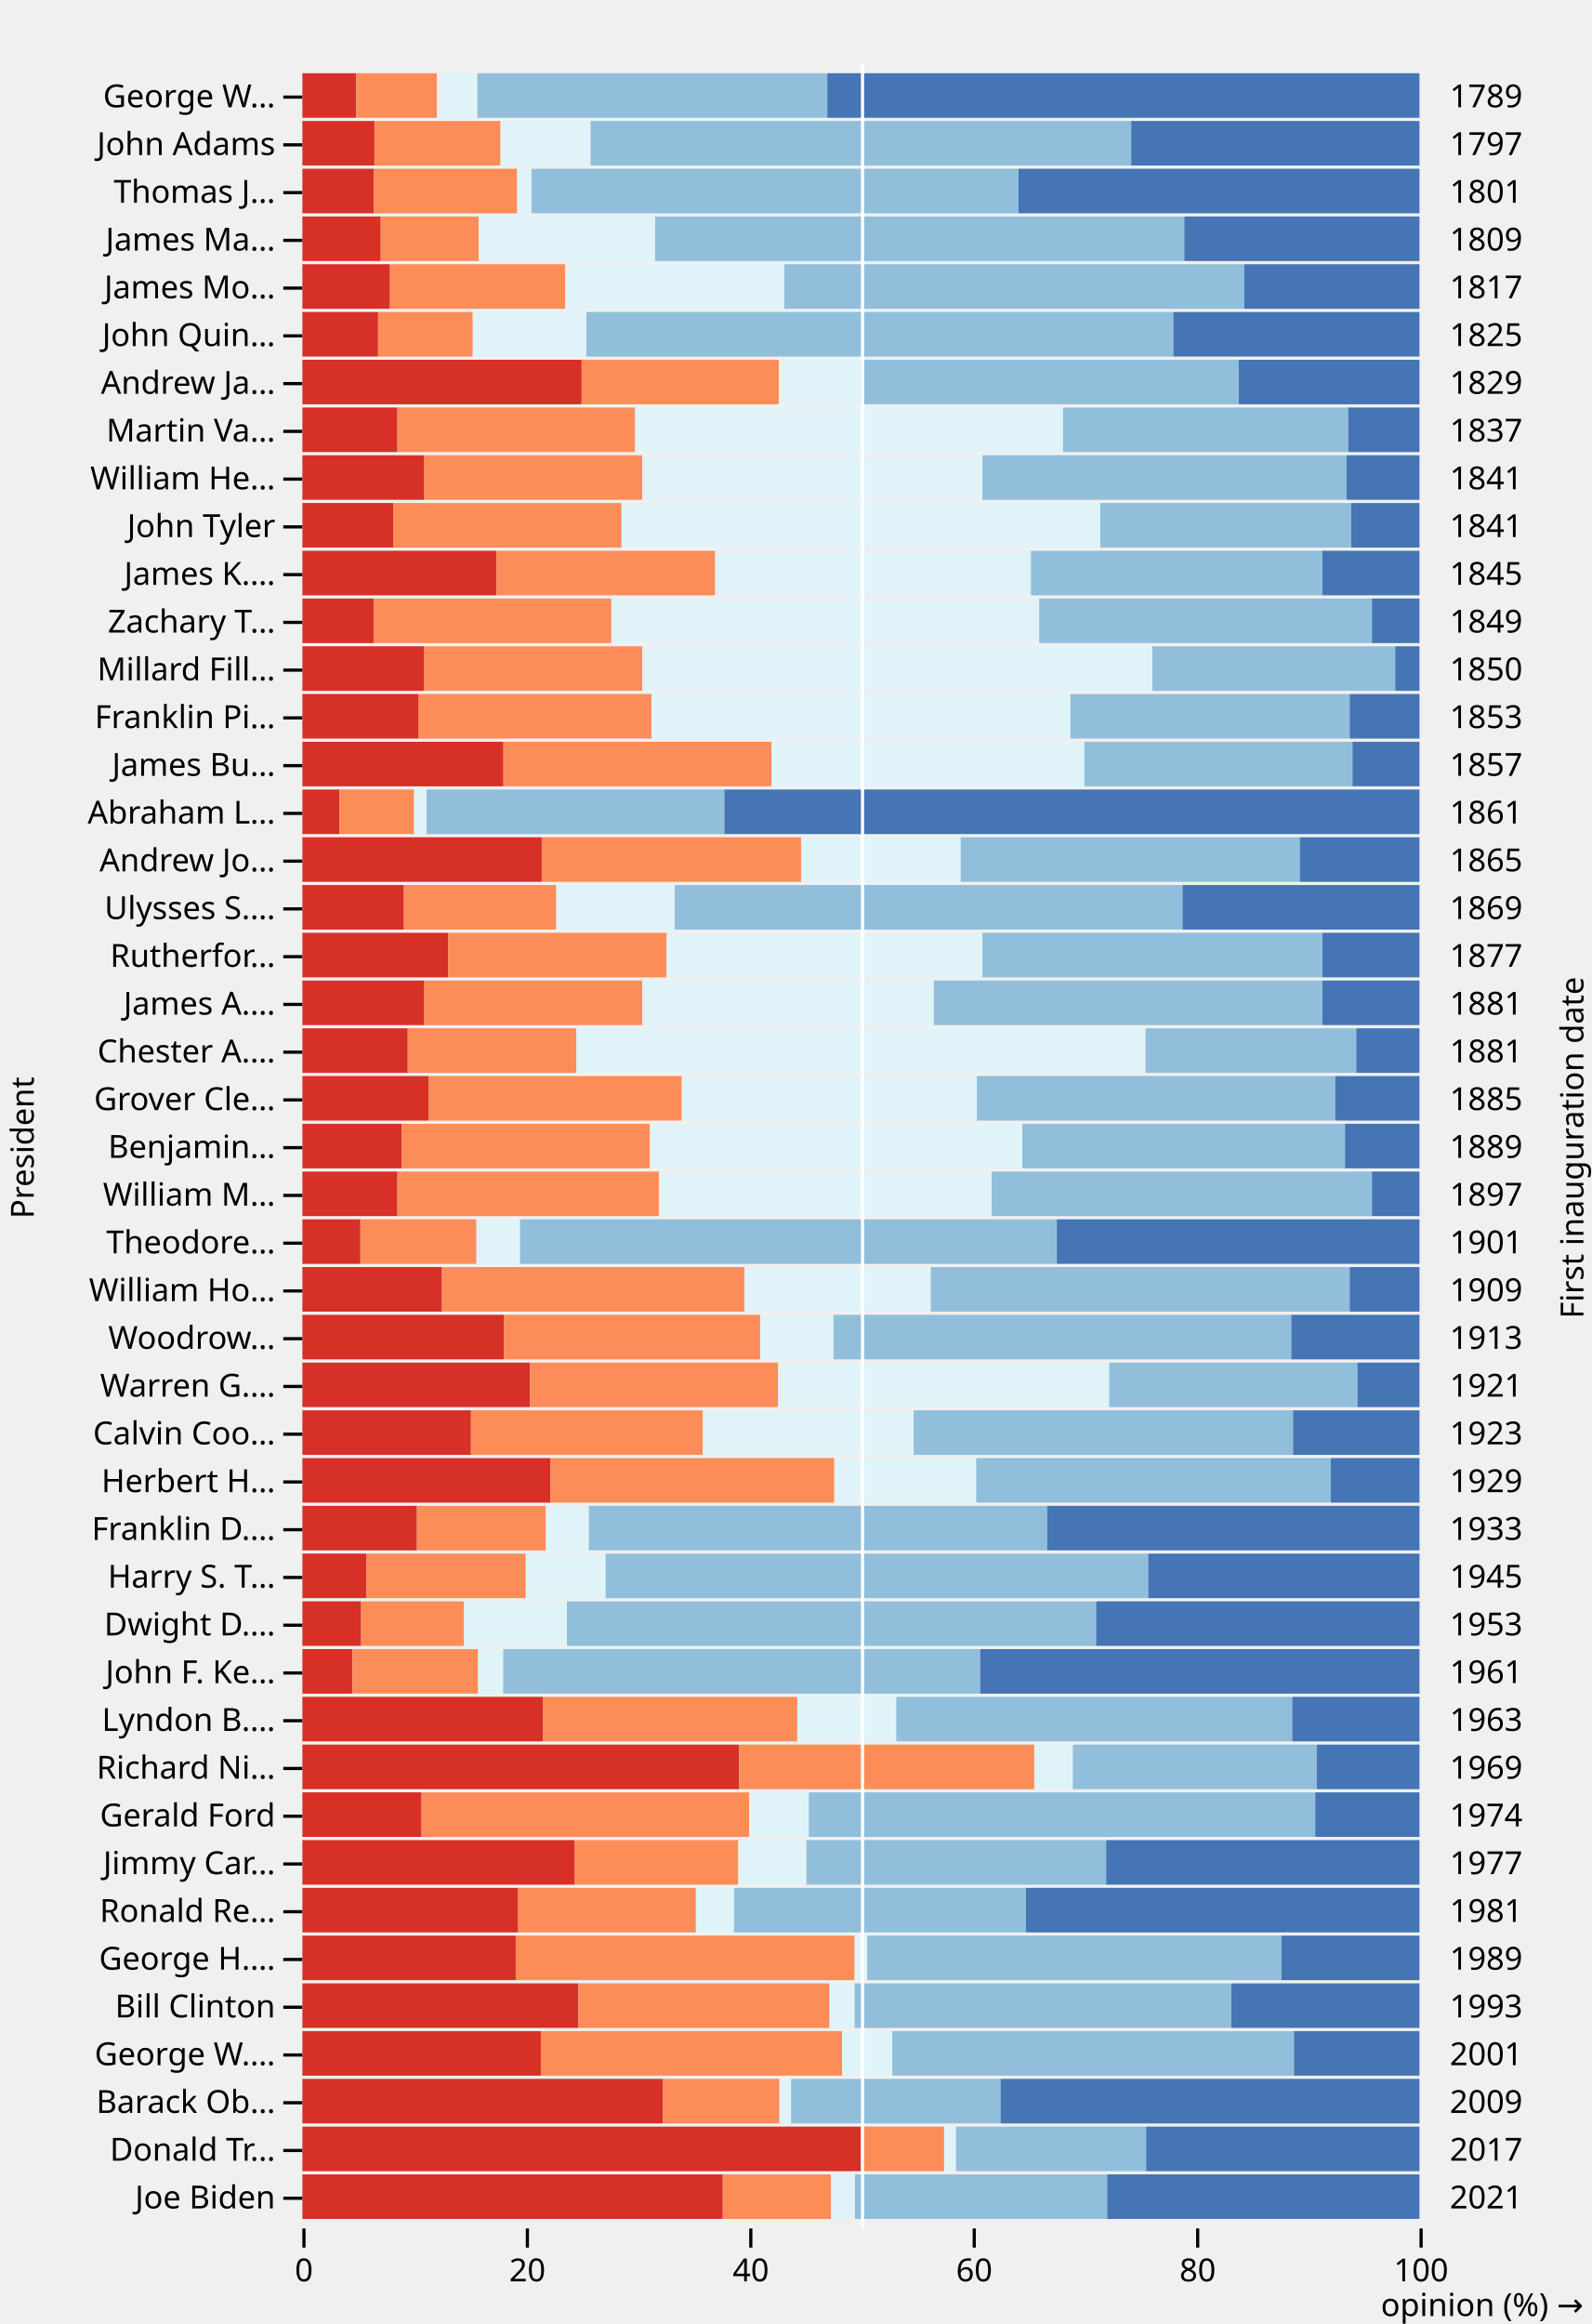
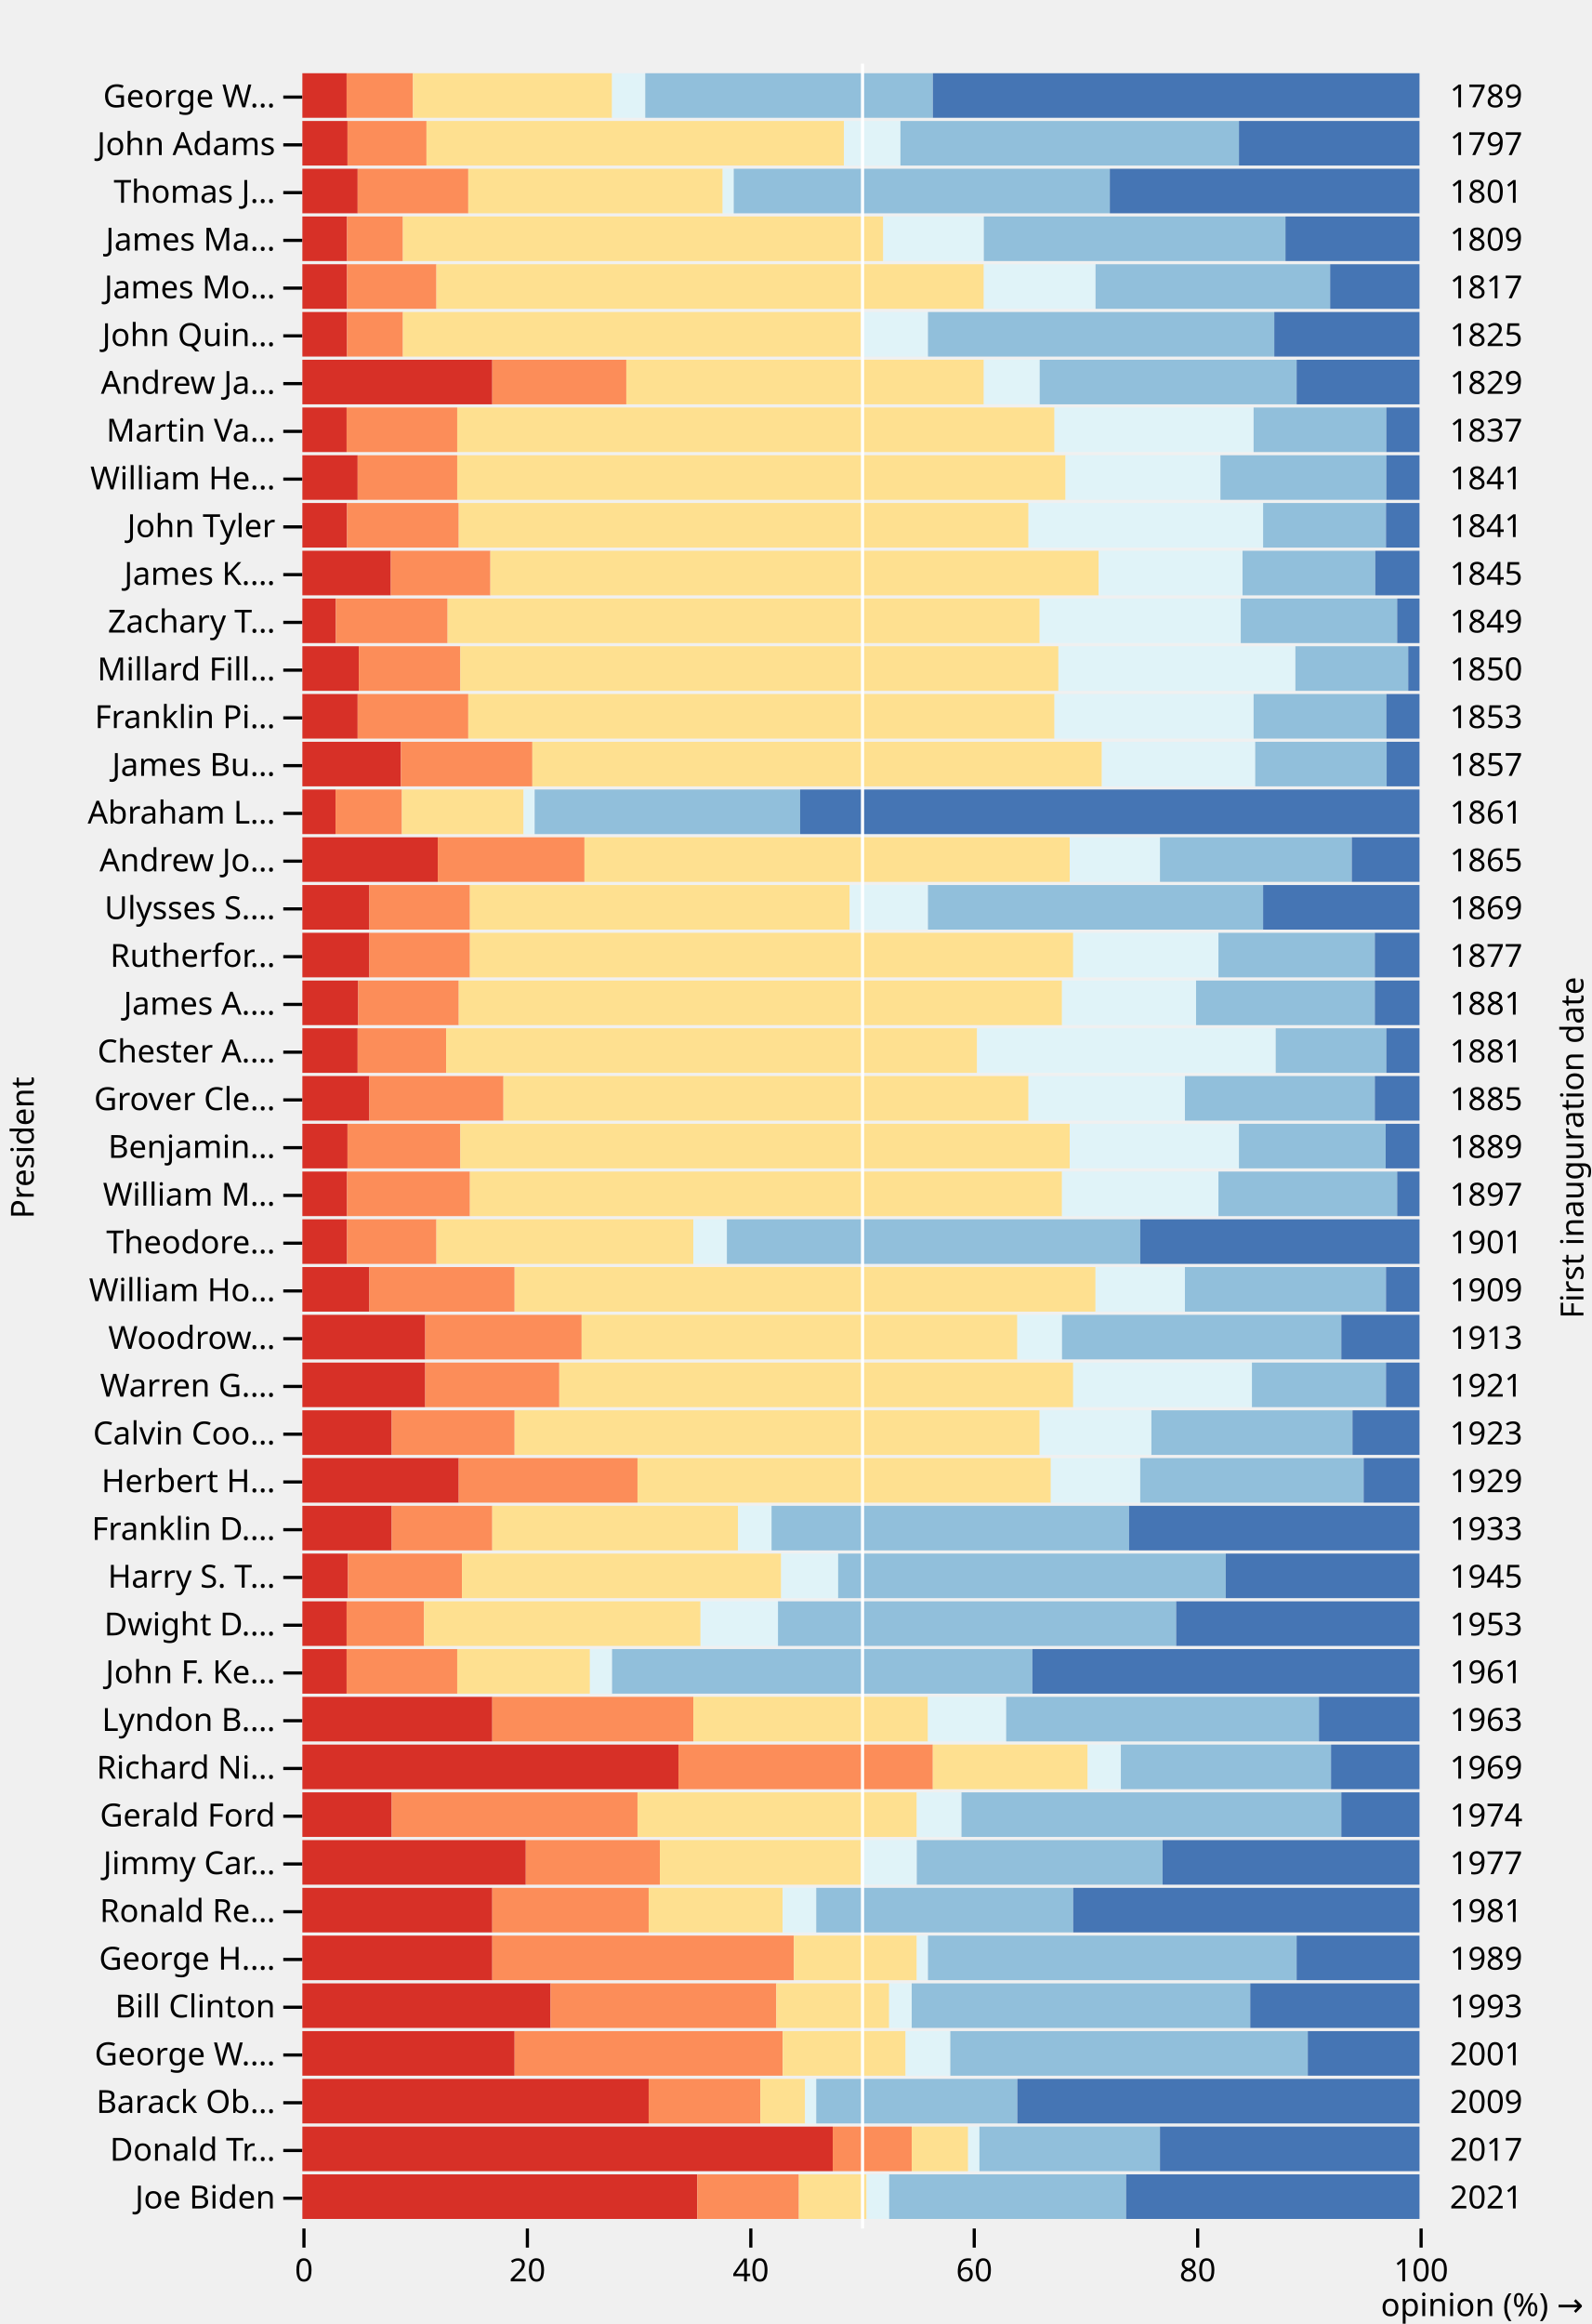
<svg xmlns="http://www.w3.org/2000/svg" class="plot" fill="currentColor" font-family="system-ui, sans-serif" font-size="10" text-anchor="middle" width="500" height="730" viewBox="0 0 500 730">
  <style>
    :where(.plot) {
      --plot-background: white;
      display: block;
      height: auto;
      height: intrinsic;
      max-width: 100%;
    }

    :where(.plot text),
    :where(.plot tspan) {
      white-space: pre;
    }
  </style>
  <g aria-label="x-axis tick" aria-hidden="true" fill="none" stroke="currentColor" transform="translate(0.5,0)">
    <path transform="translate(95,700)" d="M0,0L0,6" />
    <path transform="translate(165.2,700)" d="M0,0L0,6" />
    <path transform="translate(235.4,700)" d="M0,0L0,6" />
    <path transform="translate(305.6,700)" d="M0,0L0,6" />
    <path transform="translate(375.8,700)" d="M0,0L0,6" />
    <path transform="translate(446,700)" d="M0,0L0,6" />
  </g>
  <g aria-label="x-axis tick label" font-variant="tabular-nums" transform="translate(0.5,9.5)">
    <text transform="translate(95,700)" y="0.71em">0</text>
    <text transform="translate(165.2,700)" y="0.71em">20</text>
    <text transform="translate(235.4,700)" y="0.71em">40</text>
    <text transform="translate(305.6,700)" y="0.71em">60</text>
    <text transform="translate(375.8,700)" y="0.71em">80</text>
    <text transform="translate(446,700)" y="0.71em">100</text>
  </g>
  <g aria-label="x-axis label" text-anchor="end" transform="translate(51.5,27.5)">
    <text transform="translate(446,700)">opinion (%) →</text>
  </g>
  <g aria-label="y-axis tick" aria-hidden="true" fill="none" stroke="currentColor" transform="translate(0,7.5)">
    <path transform="translate(95,23)" d="M0,0L-6,0" />
    <path transform="translate(95,38)" d="M0,0L-6,0" />
    <path transform="translate(95,53)" d="M0,0L-6,0" />
    <path transform="translate(95,68)" d="M0,0L-6,0" />
    <path transform="translate(95,83)" d="M0,0L-6,0" />
    <path transform="translate(95,98)" d="M0,0L-6,0" />
    <path transform="translate(95,113)" d="M0,0L-6,0" />
    <path transform="translate(95,128)" d="M0,0L-6,0" />
    <path transform="translate(95,143)" d="M0,0L-6,0" />
    <path transform="translate(95,158)" d="M0,0L-6,0" />
    <path transform="translate(95,173)" d="M0,0L-6,0" />
    <path transform="translate(95,188)" d="M0,0L-6,0" />
    <path transform="translate(95,203)" d="M0,0L-6,0" />
    <path transform="translate(95,218)" d="M0,0L-6,0" />
    <path transform="translate(95,233)" d="M0,0L-6,0" />
    <path transform="translate(95,248)" d="M0,0L-6,0" />
    <path transform="translate(95,263)" d="M0,0L-6,0" />
    <path transform="translate(95,278)" d="M0,0L-6,0" />
    <path transform="translate(95,293)" d="M0,0L-6,0" />
    <path transform="translate(95,308)" d="M0,0L-6,0" />
    <path transform="translate(95,323)" d="M0,0L-6,0" />
    <path transform="translate(95,338)" d="M0,0L-6,0" />
    <path transform="translate(95,353)" d="M0,0L-6,0" />
    <path transform="translate(95,368)" d="M0,0L-6,0" />
    <path transform="translate(95,383)" d="M0,0L-6,0" />
    <path transform="translate(95,398)" d="M0,0L-6,0" />
    <path transform="translate(95,413)" d="M0,0L-6,0" />
    <path transform="translate(95,428)" d="M0,0L-6,0" />
    <path transform="translate(95,443)" d="M0,0L-6,0" />
    <path transform="translate(95,458)" d="M0,0L-6,0" />
    <path transform="translate(95,473)" d="M0,0L-6,0" />
    <path transform="translate(95,488)" d="M0,0L-6,0" />
    <path transform="translate(95,503)" d="M0,0L-6,0" />
    <path transform="translate(95,518)" d="M0,0L-6,0" />
    <path transform="translate(95,533)" d="M0,0L-6,0" />
    <path transform="translate(95,548)" d="M0,0L-6,0" />
    <path transform="translate(95,563)" d="M0,0L-6,0" />
    <path transform="translate(95,578)" d="M0,0L-6,0" />
    <path transform="translate(95,593)" d="M0,0L-6,0" />
    <path transform="translate(95,608)" d="M0,0L-6,0" />
    <path transform="translate(95,623)" d="M0,0L-6,0" />
    <path transform="translate(95,638)" d="M0,0L-6,0" />
    <path transform="translate(95,653)" d="M0,0L-6,0" />
    <path transform="translate(95,668)" d="M0,0L-6,0" />
    <path transform="translate(95,683)" d="M0,0L-6,0" />
  </g>
  <g aria-label="y-axis tick label" text-anchor="end" transform="translate(-8.5,7.5)">
    <text transform="translate(95,23)" y="0.32em">George W…</text>
    <text transform="translate(95,38)" y="0.32em">John Adams</text>
    <text transform="translate(95,53)" y="0.32em">Thomas J…</text>
    <text transform="translate(95,68)" y="0.32em">James Ma…</text>
    <text transform="translate(95,83)" y="0.32em">James Mo…</text>
    <text transform="translate(95,98)" y="0.32em">John Quin…</text>
    <text transform="translate(95,113)" y="0.32em">Andrew Ja…</text>
    <text transform="translate(95,128)" y="0.32em">Martin Va…</text>
    <text transform="translate(95,143)" y="0.32em">William He…</text>
    <text transform="translate(95,158)" y="0.32em">John Tyler</text>
    <text transform="translate(95,173)" y="0.32em">James K.…</text>
    <text transform="translate(95,188)" y="0.32em">Zachary T…</text>
    <text transform="translate(95,203)" y="0.32em">Millard Fill…</text>
    <text transform="translate(95,218)" y="0.32em">Franklin Pi…</text>
    <text transform="translate(95,233)" y="0.32em">James Bu…</text>
    <text transform="translate(95,248)" y="0.32em">Abraham L…</text>
    <text transform="translate(95,263)" y="0.32em">Andrew Jo…</text>
    <text transform="translate(95,278)" y="0.32em">Ulysses S.…</text>
    <text transform="translate(95,293)" y="0.32em">Rutherfor…</text>
    <text transform="translate(95,308)" y="0.32em">James A.…</text>
    <text transform="translate(95,323)" y="0.32em">Chester A.…</text>
    <text transform="translate(95,338)" y="0.32em">Grover Cle…</text>
    <text transform="translate(95,353)" y="0.32em">Benjamin…</text>
    <text transform="translate(95,368)" y="0.32em">William M…</text>
    <text transform="translate(95,383)" y="0.32em">Theodore…</text>
    <text transform="translate(95,398)" y="0.32em">William Ho…</text>
    <text transform="translate(95,413)" y="0.32em">Woodrow…</text>
    <text transform="translate(95,428)" y="0.32em">Warren G.…</text>
    <text transform="translate(95,443)" y="0.32em">Calvin Coo…</text>
    <text transform="translate(95,458)" y="0.32em">Herbert H…</text>
    <text transform="translate(95,473)" y="0.32em">Franklin D.…</text>
    <text transform="translate(95,488)" y="0.32em">Harry S. T…</text>
    <text transform="translate(95,503)" y="0.32em">Dwight D.…</text>
    <text transform="translate(95,518)" y="0.32em">John F. Ke…</text>
    <text transform="translate(95,533)" y="0.32em">Lyndon B.…</text>
    <text transform="translate(95,548)" y="0.32em">Richard Ni…</text>
    <text transform="translate(95,563)" y="0.32em">Gerald Ford</text>
    <text transform="translate(95,578)" y="0.32em">Jimmy Car…</text>
    <text transform="translate(95,593)" y="0.32em">Ronald Re…</text>
    <text transform="translate(95,608)" y="0.32em">George H.…</text>
    <text transform="translate(95,623)" y="0.32em">Bill Clinton</text>
    <text transform="translate(95,638)" y="0.32em">George W.…</text>
    <text transform="translate(95,653)" y="0.32em">Barack Ob…</text>
    <text transform="translate(95,668)" y="0.32em">Donald Tr…</text>
    <text transform="translate(95,683)" y="0.32em">Joe Biden</text>
  </g>
  <g aria-label="y-axis label" transform="translate(-91.5,0.5)">
    <text transform="translate(95,360) rotate(-90)" y="0.71em">President</text>
  </g>
  <g aria-label="y-axis tick label" text-anchor="start" transform="translate(9.5,7.5)">
    <text transform="translate(446,23)" y="0.32em">1789</text>
    <text transform="translate(446,38)" y="0.32em">1797</text>
    <text transform="translate(446,53)" y="0.32em">1801</text>
    <text transform="translate(446,68)" y="0.32em">1809</text>
    <text transform="translate(446,83)" y="0.32em">1817</text>
    <text transform="translate(446,98)" y="0.32em">1825</text>
    <text transform="translate(446,113)" y="0.32em">1829</text>
    <text transform="translate(446,128)" y="0.32em">1837</text>
    <text transform="translate(446,143)" y="0.32em">1841</text>
    <text transform="translate(446,158)" y="0.32em">1841</text>
    <text transform="translate(446,173)" y="0.32em">1845</text>
    <text transform="translate(446,188)" y="0.32em">1849</text>
    <text transform="translate(446,203)" y="0.32em">1850</text>
    <text transform="translate(446,218)" y="0.32em">1853</text>
    <text transform="translate(446,233)" y="0.32em">1857</text>
    <text transform="translate(446,248)" y="0.32em">1861</text>
    <text transform="translate(446,263)" y="0.32em">1865</text>
    <text transform="translate(446,278)" y="0.32em">1869</text>
    <text transform="translate(446,293)" y="0.32em">1877</text>
    <text transform="translate(446,308)" y="0.32em">1881</text>
    <text transform="translate(446,323)" y="0.32em">1881</text>
    <text transform="translate(446,338)" y="0.32em">1885</text>
    <text transform="translate(446,353)" y="0.32em">1889</text>
    <text transform="translate(446,368)" y="0.32em">1897</text>
    <text transform="translate(446,383)" y="0.32em">1901</text>
    <text transform="translate(446,398)" y="0.32em">1909</text>
    <text transform="translate(446,413)" y="0.32em">1913</text>
    <text transform="translate(446,428)" y="0.32em">1921</text>
    <text transform="translate(446,443)" y="0.32em">1923</text>
    <text transform="translate(446,458)" y="0.32em">1929</text>
    <text transform="translate(446,473)" y="0.32em">1933</text>
    <text transform="translate(446,488)" y="0.32em">1945</text>
    <text transform="translate(446,503)" y="0.32em">1953</text>
    <text transform="translate(446,518)" y="0.32em">1961</text>
    <text transform="translate(446,533)" y="0.32em">1963</text>
    <text transform="translate(446,548)" y="0.32em">1969</text>
    <text transform="translate(446,563)" y="0.32em">1974</text>
    <text transform="translate(446,578)" y="0.32em">1977</text>
    <text transform="translate(446,593)" y="0.32em">1981</text>
    <text transform="translate(446,608)" y="0.32em">1989</text>
    <text transform="translate(446,623)" y="0.32em">1993</text>
    <text transform="translate(446,638)" y="0.32em">2001</text>
    <text transform="translate(446,653)" y="0.32em">2009</text>
    <text transform="translate(446,668)" y="0.32em">2017</text>
    <text transform="translate(446,683)" y="0.32em">2021</text>
  </g>
  <g aria-label="y-axis label" transform="translate(51.5,0.5)">
    <text transform="translate(446,360) rotate(-90)">First inauguration date</text>
  </g>
  <g aria-label="bar">
-     <rect fill="#d73027" x="95" y="23" width="16.916" height="14" />
-     <rect fill="#fc8d59" x="111.916" y="23" width="25.373" height="14" />
-     <rect fill="#e0f3f8" x="137.289" y="23" width="12.687" height="14" />
-     <rect fill="#91bfdb" x="149.976" y="23" width="109.952" height="14" />
-     <rect fill="#4575b4" x="259.928" y="23" width="186.072" height="14" />
-     <rect fill="#d73027" x="95" y="38" width="22.645" height="14" />
-     <rect fill="#fc8d59" x="117.645" y="38" width="39.629" height="14" />
-     <rect fill="#e0f3f8" x="157.274" y="38" width="28.306" height="14" />
-     <rect fill="#91bfdb" x="185.581" y="38" width="169.839" height="14" />
-     <rect fill="#4575b4" x="355.419" y="38" width="90.581" height="14" />
-     <rect fill="#d73027" x="95" y="53" width="22.5" height="14" />
-     <rect fill="#fc8d59" x="117.5" y="53" width="45" height="14" />
-     <rect fill="#e0f3f8" x="162.5" y="53" width="4.5" height="14" />
-     <rect fill="#91bfdb" x="167" y="53" width="153" height="14" />
-     <rect fill="#4575b4" x="320" y="53" width="126" height="14" />
-     <rect fill="#d73027" x="95" y="68" width="24.632" height="14" />
-     <rect fill="#fc8d59" x="119.632" y="68" width="30.789" height="14" />
-     <rect fill="#e0f3f8" x="150.421" y="68" width="55.421" height="14" />
-     <rect fill="#91bfdb" x="205.842" y="68" width="166.263" height="14" />
-     <rect fill="#4575b4" x="372.105" y="68" width="73.895" height="14" />
-     <rect fill="#d73027" x="95" y="83" width="27.529" height="14" />
-     <rect fill="#fc8d59" x="122.529" y="83" width="55.059" height="14" />
-     <rect fill="#e0f3f8" x="177.588" y="83" width="68.824" height="14" />
-     <rect fill="#91bfdb" x="246.412" y="83" width="144.529" height="14" />
-     <rect fill="#4575b4" x="390.941" y="83" width="55.059" height="14" />
-     <rect fill="#d73027" x="95" y="98" width="23.797" height="14" />
-     <rect fill="#fc8d59" x="118.797" y="98" width="29.746" height="14" />
-     <rect fill="#e0f3f8" x="148.542" y="98" width="35.695" height="14" />
-     <rect fill="#91bfdb" x="184.237" y="98" width="184.424" height="14" />
-     <rect fill="#4575b4" x="368.661" y="98" width="77.339" height="14" />
-     <rect fill="#d73027" x="95" y="113" width="87.75" height="14" />
-     <rect fill="#fc8d59" x="182.75" y="113" width="61.941" height="14" />
-     <rect fill="#e0f3f8" x="244.691" y="113" width="25.809" height="14" />
-     <rect fill="#91bfdb" x="270.5" y="113" width="118.721" height="14" />
-     <rect fill="#4575b4" x="389.221" y="113" width="56.779" height="14" />
-     <rect fill="#d73027" x="95" y="128" width="29.872" height="14" />
-     <rect fill="#fc8d59" x="124.872" y="128" width="74.681" height="14" />
-     <rect fill="#e0f3f8" x="199.553" y="128" width="134.426" height="14" />
-     <rect fill="#91bfdb" x="333.979" y="128" width="89.617" height="14" />
-     <rect fill="#4575b4" x="423.596" y="128" width="22.404" height="14" />
-     <rect fill="#d73027" x="95" y="143" width="38.152" height="14" />
-     <rect fill="#fc8d59" x="133.152" y="143" width="68.674" height="14" />
-     <rect fill="#e0f3f8" x="201.826" y="143" width="106.826" height="14" />
-     <rect fill="#91bfdb" x="308.652" y="143" width="114.457" height="14" />
-     <rect fill="#4575b4" x="423.109" y="143" width="22.891" height="14" />
-     <rect fill="#d73027" x="95" y="158" width="28.653" height="14" />
-     <rect fill="#fc8d59" x="123.653" y="158" width="71.633" height="14" />
-     <rect fill="#e0f3f8" x="195.286" y="158" width="150.429" height="14" />
-     <rect fill="#91bfdb" x="345.714" y="158" width="78.796" height="14" />
-     <rect fill="#4575b4" x="424.51" y="158" width="21.49" height="14" />
-     <rect fill="#d73027" x="95" y="173" width="61.043" height="14" />
-     <rect fill="#fc8d59" x="156.043" y="173" width="68.674" height="14" />
-     <rect fill="#e0f3f8" x="224.717" y="173" width="99.196" height="14" />
-     <rect fill="#91bfdb" x="323.913" y="173" width="91.565" height="14" />
-     <rect fill="#4575b4" x="415.478" y="173" width="30.522" height="14" />
-     <rect fill="#d73027" x="95" y="188" width="22.404" height="14" />
-     <rect fill="#fc8d59" x="117.404" y="188" width="74.681" height="14" />
-     <rect fill="#e0f3f8" x="192.085" y="188" width="134.426" height="14" />
-     <rect fill="#91bfdb" x="326.511" y="188" width="104.553" height="14" />
-     <rect fill="#4575b4" x="431.064" y="188" width="14.936" height="14" />
-     <rect fill="#d73027" x="95" y="203" width="38.152" height="14" />
-     <rect fill="#fc8d59" x="133.152" y="203" width="68.674" height="14" />
-     <rect fill="#e0f3f8" x="201.826" y="203" width="160.239" height="14" />
-     <rect fill="#91bfdb" x="362.065" y="203" width="76.304" height="14" />
-     <rect fill="#4575b4" x="438.37" y="203" width="7.63" height="14" />
-     <rect fill="#d73027" x="95" y="218" width="36.563" height="14" />
-     <rect fill="#fc8d59" x="131.563" y="218" width="73.125" height="14" />
-     <rect fill="#e0f3f8" x="204.688" y="218" width="131.625" height="14" />
-     <rect fill="#91bfdb" x="336.313" y="218" width="87.75" height="14" />
-     <rect fill="#4575b4" x="424.063" y="218" width="21.938" height="14" />
-     <rect fill="#d73027" x="95" y="233" width="63.18" height="14" />
-     <rect fill="#fc8d59" x="158.18" y="233" width="84.24" height="14" />
-     <rect fill="#e0f3f8" x="242.42" y="233" width="98.28" height="14" />
-     <rect fill="#91bfdb" x="340.7" y="233" width="84.24" height="14" />
-     <rect fill="#4575b4" x="424.94" y="233" width="21.06" height="14" />
-     <rect fill="#d73027" x="95" y="248" width="11.7" height="14" />
-     <rect fill="#fc8d59" x="106.7" y="248" width="23.4" height="14" />
-     <rect fill="#e0f3f8" x="130.1" y="248" width="3.9" height="14" />
-     <rect fill="#91bfdb" x="134" y="248" width="93.6" height="14" />
-     <rect fill="#4575b4" x="227.6" y="248" width="218.4" height="14" />
-     <rect fill="#d73027" x="95" y="263" width="75.214" height="14" />
-     <rect fill="#fc8d59" x="170.214" y="263" width="81.482" height="14" />
-     <rect fill="#e0f3f8" x="251.696" y="263" width="50.143" height="14" />
-     <rect fill="#91bfdb" x="301.839" y="263" width="106.554" height="14" />
-     <rect fill="#4575b4" x="408.393" y="263" width="37.607" height="14" />
-     <rect fill="#d73027" x="95" y="278" width="31.909" height="14" />
-     <rect fill="#fc8d59" x="126.909" y="278" width="47.864" height="14" />
-     <rect fill="#e0f3f8" x="174.773" y="278" width="37.227" height="14" />
-     <rect fill="#91bfdb" x="212" y="278" width="159.545" height="14" />
-     <rect fill="#4575b4" x="371.545" y="278" width="74.455" height="14" />
-     <rect fill="#d73027" x="95" y="293" width="45.783" height="14" />
-     <rect fill="#fc8d59" x="140.783" y="293" width="68.674" height="14" />
-     <rect fill="#e0f3f8" x="209.457" y="293" width="99.196" height="14" />
-     <rect fill="#91bfdb" x="308.652" y="293" width="106.826" height="14" />
-     <rect fill="#4575b4" x="415.478" y="293" width="30.522" height="14" />
-     <rect fill="#d73027" x="95" y="308" width="38.152" height="14" />
-     <rect fill="#fc8d59" x="133.152" y="308" width="68.674" height="14" />
-     <rect fill="#e0f3f8" x="201.826" y="308" width="91.565" height="14" />
-     <rect fill="#91bfdb" x="293.391" y="308" width="122.087" height="14" />
-     <rect fill="#4575b4" x="415.478" y="308" width="30.522" height="14" />
-     <rect fill="#d73027" x="95" y="323" width="33.113" height="14" />
-     <rect fill="#fc8d59" x="128.113" y="323" width="52.981" height="14" />
-     <rect fill="#e0f3f8" x="181.094" y="323" width="178.811" height="14" />
-     <rect fill="#91bfdb" x="359.906" y="323" width="66.226" height="14" />
-     <rect fill="#4575b4" x="426.132" y="323" width="19.868" height="14" />
-     <rect fill="#d73027" x="95" y="338" width="39.736" height="14" />
-     <rect fill="#fc8d59" x="134.736" y="338" width="79.472" height="14" />
-     <rect fill="#e0f3f8" x="214.208" y="338" width="92.717" height="14" />
-     <rect fill="#91bfdb" x="306.925" y="338" width="112.585" height="14" />
-     <rect fill="#4575b4" x="419.509" y="338" width="26.491" height="14" />
-     <rect fill="#d73027" x="95" y="353" width="31.2" height="14" />
-     <rect fill="#fc8d59" x="126.2" y="353" width="78" height="14" />
-     <rect fill="#e0f3f8" x="204.2" y="353" width="117" height="14" />
-     <rect fill="#91bfdb" x="321.2" y="353" width="101.4" height="14" />
-     <rect fill="#4575b4" x="422.6" y="353" width="23.4" height="14" />
-     <rect fill="#d73027" x="95" y="368" width="29.872" height="14" />
-     <rect fill="#fc8d59" x="124.872" y="368" width="82.149" height="14" />
-     <rect fill="#e0f3f8" x="207.021" y="368" width="104.553" height="14" />
-     <rect fill="#91bfdb" x="311.574" y="368" width="119.489" height="14" />
-     <rect fill="#4575b4" x="431.064" y="368" width="14.936" height="14" />
-     <rect fill="#d73027" x="95" y="383" width="18.234" height="14" />
-     <rect fill="#fc8d59" x="113.234" y="383" width="36.468" height="14" />
-     <rect fill="#e0f3f8" x="149.701" y="383" width="13.675" height="14" />
-     <rect fill="#91bfdb" x="163.377" y="383" width="168.662" height="14" />
-     <rect fill="#4575b4" x="332.039" y="383" width="113.961" height="14" />
-     <rect fill="#d73027" x="95" y="398" width="43.875" height="14" />
-     <rect fill="#fc8d59" x="138.875" y="398" width="95.062" height="14" />
-     <rect fill="#e0f3f8" x="233.937" y="398" width="58.5" height="14" />
-     <rect fill="#91bfdb" x="292.438" y="398" width="131.625" height="14" />
-     <rect fill="#4575b4" x="424.063" y="398" width="21.938" height="14" />
-     <rect fill="#d73027" x="95" y="413" width="63.295" height="14" />
-     <rect fill="#fc8d59" x="158.295" y="413" width="80.557" height="14" />
-     <rect fill="#e0f3f8" x="238.852" y="413" width="23.016" height="14" />
-     <rect fill="#91bfdb" x="261.869" y="413" width="143.852" height="14" />
-     <rect fill="#4575b4" x="405.721" y="413" width="40.279" height="14" />
-     <rect fill="#d73027" x="95" y="428" width="71.5" height="14" />
-     <rect fill="#fc8d59" x="166.5" y="428" width="78" height="14" />
-     <rect fill="#e0f3f8" x="244.5" y="428" width="104" height="14" />
-     <rect fill="#91bfdb" x="348.5" y="428" width="78" height="14" />
-     <rect fill="#4575b4" x="426.5" y="428" width="19.5" height="14" />
-     <rect fill="#d73027" x="95" y="443" width="52.981" height="14" />
-     <rect fill="#fc8d59" x="147.981" y="443" width="72.849" height="14" />
-     <rect fill="#e0f3f8" x="220.83" y="443" width="66.226" height="14" />
-     <rect fill="#91bfdb" x="287.057" y="443" width="119.208" height="14" />
-     <rect fill="#4575b4" x="406.264" y="443" width="39.736" height="14" />
-     <rect fill="#d73027" x="95" y="458" width="78" height="14" />
-     <rect fill="#fc8d59" x="173" y="458" width="89.143" height="14" />
-     <rect fill="#e0f3f8" x="262.143" y="458" width="44.571" height="14" />
-     <rect fill="#91bfdb" x="306.714" y="458" width="111.429" height="14" />
-     <rect fill="#4575b4" x="418.143" y="458" width="27.857" height="14" />
-     <rect fill="#d73027" x="95" y="473" width="36" height="14" />
-     <rect fill="#fc8d59" x="131" y="473" width="40.5" height="14" />
-     <rect fill="#e0f3f8" x="171.5" y="473" width="13.5" height="14" />
-     <rect fill="#91bfdb" x="185" y="473" width="144" height="14" />
-     <rect fill="#4575b4" x="329" y="473" width="117" height="14" />
-     <rect fill="#d73027" x="95" y="488" width="20.057" height="14" />
-     <rect fill="#fc8d59" x="115.057" y="488" width="50.143" height="14" />
-     <rect fill="#e0f3f8" x="165.2" y="488" width="25.071" height="14" />
-     <rect fill="#91bfdb" x="190.271" y="488" width="170.486" height="14" />
-     <rect fill="#4575b4" x="360.757" y="488" width="85.243" height="14" />
-     <rect fill="#d73027" x="95" y="503" width="18.474" height="14" />
-     <rect fill="#fc8d59" x="113.474" y="503" width="32.329" height="14" />
-     <rect fill="#e0f3f8" x="145.803" y="503" width="32.329" height="14" />
-     <rect fill="#91bfdb" x="178.132" y="503" width="166.263" height="14" />
-     <rect fill="#4575b4" x="344.395" y="503" width="101.605" height="14" />
-     <rect fill="#d73027" x="95" y="518" width="15.775" height="14" />
-     <rect fill="#fc8d59" x="110.775" y="518" width="39.438" height="14" />
-     <rect fill="#e0f3f8" x="150.213" y="518" width="7.888" height="14" />
-     <rect fill="#91bfdb" x="158.101" y="518" width="149.865" height="14" />
-     <rect fill="#4575b4" x="307.966" y="518" width="138.034" height="14" />
-     <rect fill="#d73027" x="95" y="533" width="75.532" height="14" />
-     <rect fill="#fc8d59" x="170.532" y="533" width="79.975" height="14" />
-     <rect fill="#e0f3f8" x="250.506" y="533" width="31.101" height="14" />
-     <rect fill="#91bfdb" x="281.608" y="533" width="124.405" height="14" />
-     <rect fill="#4575b4" x="406.013" y="533" width="39.987" height="14" />
-     <rect fill="#d73027" x="95" y="548" width="137.172" height="14" />
-     <rect fill="#fc8d59" x="232.172" y="548" width="92.793" height="14" />
-     <rect fill="#e0f3f8" x="324.966" y="548" width="12.103" height="14" />
-     <rect fill="#91bfdb" x="337.069" y="548" width="76.655" height="14" />
-     <rect fill="#4575b4" x="413.724" y="548" width="32.276" height="14" />
-     <rect fill="#d73027" x="95" y="563" width="37.44" height="14" />
-     <rect fill="#fc8d59" x="132.44" y="563" width="102.96" height="14" />
-     <rect fill="#e0f3f8" x="235.4" y="563" width="18.72" height="14" />
-     <rect fill="#91bfdb" x="254.12" y="563" width="159.12" height="14" />
-     <rect fill="#4575b4" x="413.24" y="563" width="32.76" height="14" />
-     <rect fill="#d73027" x="95" y="578" width="85.61" height="14" />
-     <rect fill="#fc8d59" x="180.61" y="578" width="51.366" height="14" />
-     <rect fill="#e0f3f8" x="231.976" y="578" width="21.402" height="14" />
-     <rect fill="#91bfdb" x="253.378" y="578" width="94.171" height="14" />
-     <rect fill="#4575b4" x="347.549" y="578" width="98.451" height="14" />
-     <rect fill="#d73027" x="95" y="593" width="67.807" height="14" />
-     <rect fill="#fc8d59" x="162.807" y="593" width="55.841" height="14" />
-     <rect fill="#e0f3f8" x="218.648" y="593" width="11.966" height="14" />
-     <rect fill="#91bfdb" x="230.614" y="593" width="91.739" height="14" />
-     <rect fill="#4575b4" x="322.352" y="593" width="123.648" height="14" />
-     <rect fill="#d73027" x="95" y="608" width="67.045" height="14" />
-     <rect fill="#fc8d59" x="162.045" y="608" width="106.483" height="14" />
-     <rect fill="#e0f3f8" x="268.528" y="608" width="3.944" height="14" />
-     <rect fill="#91bfdb" x="272.472" y="608" width="130.146" height="14" />
-     <rect fill="#4575b4" x="402.618" y="608" width="43.382" height="14" />
-     <rect fill="#d73027" x="95" y="623" width="86.764" height="14" />
-     <rect fill="#fc8d59" x="181.764" y="623" width="78.876" height="14" />
-     <rect fill="#e0f3f8" x="260.64" y="623" width="7.888" height="14" />
-     <rect fill="#91bfdb" x="268.528" y="623" width="118.315" height="14" />
-     <rect fill="#4575b4" x="386.843" y="623" width="59.157" height="14" />
-     <rect fill="#d73027" x="95" y="638" width="74.933" height="14" />
-     <rect fill="#fc8d59" x="169.933" y="638" width="94.652" height="14" />
-     <rect fill="#e0f3f8" x="264.584" y="638" width="15.775" height="14" />
-     <rect fill="#91bfdb" x="280.36" y="638" width="126.202" height="14" />
-     <rect fill="#4575b4" x="406.562" y="638" width="39.438" height="14" />
-     <rect fill="#d73027" x="95" y="653" width="113.344" height="14" />
-     <rect fill="#fc8d59" x="208.344" y="653" width="36.562" height="14" />
-     <rect fill="#e0f3f8" x="244.906" y="653" width="3.656" height="14" />
-     <rect fill="#91bfdb" x="248.563" y="653" width="65.813" height="14" />
-     <rect fill="#4575b4" x="314.375" y="653" width="131.625" height="14" />
-     <rect fill="#d73027" x="95" y="668" width="175.5" height="14" />
-     <rect fill="#fc8d59" x="270.5" y="668" width="26.138" height="14" />
-     <rect fill="#e0f3f8" x="296.638" y="668" width="3.734" height="14" />
-     <rect fill="#91bfdb" x="300.372" y="668" width="59.745" height="14" />
-     <rect fill="#4575b4" x="360.117" y="668" width="85.883" height="14" />
-     <rect fill="#d73027" x="95" y="683" width="132.097" height="14" />
-     <rect fill="#fc8d59" x="227.097" y="683" width="33.968" height="14" />
-     <rect fill="#e0f3f8" x="261.065" y="683" width="7.548" height="14" />
-     <rect fill="#91bfdb" x="268.613" y="683" width="79.258" height="14" />
-     <rect fill="#4575b4" x="347.871" y="683" width="98.129" height="14" />
+     <rect fill="#d73027" x="95" y="23" width="13.901" height="14" />
+     <rect fill="#fc8d59" x="108.901" y="23" width="20.851" height="14" />
+     <rect fill="#fee090" x="129.752" y="23" width="62.554" height="14" />
+     <rect fill="#e0f3f8" x="192.307" y="23" width="10.426" height="14" />
+     <rect fill="#91bfdb" x="202.733" y="23" width="90.356" height="14" />
+     <rect fill="#4575b4" x="293.089" y="23" width="152.911" height="14" />
+     <rect fill="#d73027" x="95" y="38" width="14.182" height="14" />
+     <rect fill="#fc8d59" x="109.182" y="38" width="24.818" height="14" />
+     <rect fill="#fee090" x="134" y="38" width="131.182" height="14" />
+     <rect fill="#e0f3f8" x="265.182" y="38" width="17.727" height="14" />
+     <rect fill="#91bfdb" x="282.909" y="38" width="106.364" height="14" />
+     <rect fill="#4575b4" x="389.273" y="38" width="56.727" height="14" />
+     <rect fill="#d73027" x="95" y="53" width="17.376" height="14" />
+     <rect fill="#fc8d59" x="112.376" y="53" width="34.752" height="14" />
+     <rect fill="#fee090" x="147.129" y="53" width="79.931" height="14" />
+     <rect fill="#e0f3f8" x="227.059" y="53" width="3.475" height="14" />
+     <rect fill="#91bfdb" x="230.535" y="53" width="118.158" height="14" />
+     <rect fill="#4575b4" x="348.693" y="53" width="97.307" height="14" />
+     <rect fill="#d73027" x="95" y="68" width="14.04" height="14" />
+     <rect fill="#fc8d59" x="109.04" y="68" width="17.55" height="14" />
+     <rect fill="#fee090" x="126.59" y="68" width="150.93" height="14" />
+     <rect fill="#e0f3f8" x="277.52" y="68" width="31.59" height="14" />
+     <rect fill="#91bfdb" x="309.11" y="68" width="94.77" height="14" />
+     <rect fill="#4575b4" x="403.88" y="68" width="42.12" height="14" />
+     <rect fill="#d73027" x="95" y="83" width="14.04" height="14" />
+     <rect fill="#fc8d59" x="109.04" y="83" width="28.08" height="14" />
+     <rect fill="#fee090" x="137.12" y="83" width="171.99" height="14" />
+     <rect fill="#e0f3f8" x="309.11" y="83" width="35.1" height="14" />
+     <rect fill="#91bfdb" x="344.21" y="83" width="73.71" height="14" />
+     <rect fill="#4575b4" x="417.92" y="83" width="28.08" height="14" />
+     <rect fill="#d73027" x="95" y="98" width="14.04" height="14" />
+     <rect fill="#fc8d59" x="109.04" y="98" width="17.55" height="14" />
+     <rect fill="#fee090" x="126.59" y="98" width="143.91" height="14" />
+     <rect fill="#e0f3f8" x="270.5" y="98" width="21.06" height="14" />
+     <rect fill="#91bfdb" x="291.56" y="98" width="108.81" height="14" />
+     <rect fill="#4575b4" x="400.37" y="98" width="45.63" height="14" />
+     <rect fill="#d73027" x="95" y="113" width="59.67" height="14" />
+     <rect fill="#fc8d59" x="154.67" y="113" width="42.12" height="14" />
+     <rect fill="#fee090" x="196.79" y="113" width="112.32" height="14" />
+     <rect fill="#e0f3f8" x="309.11" y="113" width="17.55" height="14" />
+     <rect fill="#91bfdb" x="326.66" y="113" width="80.73" height="14" />
+     <rect fill="#4575b4" x="407.39" y="113" width="38.61" height="14" />
+     <rect fill="#d73027" x="95" y="128" width="13.901" height="14" />
+     <rect fill="#fc8d59" x="108.901" y="128" width="34.752" height="14" />
+     <rect fill="#fee090" x="143.653" y="128" width="187.663" height="14" />
+     <rect fill="#e0f3f8" x="331.317" y="128" width="62.554" height="14" />
+     <rect fill="#91bfdb" x="393.871" y="128" width="41.703" height="14" />
+     <rect fill="#4575b4" x="435.574" y="128" width="10.426" height="14" />
+     <rect fill="#d73027" x="95" y="143" width="17.376" height="14" />
+     <rect fill="#fc8d59" x="112.376" y="143" width="31.277" height="14" />
+     <rect fill="#fee090" x="143.653" y="143" width="191.139" height="14" />
+     <rect fill="#e0f3f8" x="334.792" y="143" width="48.653" height="14" />
+     <rect fill="#91bfdb" x="383.446" y="143" width="52.129" height="14" />
+     <rect fill="#4575b4" x="435.574" y="143" width="10.426" height="14" />
+     <rect fill="#d73027" x="95" y="158" width="14.04" height="14" />
+     <rect fill="#fc8d59" x="109.04" y="158" width="35.1" height="14" />
+     <rect fill="#fee090" x="144.14" y="158" width="179.01" height="14" />
+     <rect fill="#e0f3f8" x="323.15" y="158" width="73.71" height="14" />
+     <rect fill="#91bfdb" x="396.86" y="158" width="38.61" height="14" />
+     <rect fill="#4575b4" x="435.47" y="158" width="10.53" height="14" />
+     <rect fill="#d73027" x="95" y="173" width="27.802" height="14" />
+     <rect fill="#fc8d59" x="122.802" y="173" width="31.277" height="14" />
+     <rect fill="#fee090" x="154.079" y="173" width="191.139" height="14" />
+     <rect fill="#e0f3f8" x="345.218" y="173" width="45.178" height="14" />
+     <rect fill="#91bfdb" x="390.396" y="173" width="41.703" height="14" />
+     <rect fill="#4575b4" x="432.099" y="173" width="13.901" height="14" />
+     <rect fill="#d73027" x="95" y="188" width="10.53" height="14" />
+     <rect fill="#fc8d59" x="105.53" y="188" width="35.1" height="14" />
+     <rect fill="#fee090" x="140.63" y="188" width="186.03" height="14" />
+     <rect fill="#e0f3f8" x="326.66" y="188" width="63.18" height="14" />
+     <rect fill="#91bfdb" x="389.84" y="188" width="49.14" height="14" />
+     <rect fill="#4575b4" x="438.98" y="188" width="7.02" height="14" />
+     <rect fill="#d73027" x="95" y="203" width="17.727" height="14" />
+     <rect fill="#fc8d59" x="112.727" y="203" width="31.909" height="14" />
+     <rect fill="#fee090" x="144.636" y="203" width="187.909" height="14" />
+     <rect fill="#e0f3f8" x="332.545" y="203" width="74.455" height="14" />
+     <rect fill="#91bfdb" x="407" y="203" width="35.455" height="14" />
+     <rect fill="#4575b4" x="442.455" y="203" width="3.545" height="14" />
+     <rect fill="#d73027" x="95" y="218" width="17.376" height="14" />
+     <rect fill="#fc8d59" x="112.376" y="218" width="34.752" height="14" />
+     <rect fill="#fee090" x="147.129" y="218" width="184.188" height="14" />
+     <rect fill="#e0f3f8" x="331.317" y="218" width="62.554" height="14" />
+     <rect fill="#91bfdb" x="393.871" y="218" width="41.703" height="14" />
+     <rect fill="#4575b4" x="435.574" y="218" width="10.426" height="14" />
+     <rect fill="#d73027" x="95" y="233" width="30.971" height="14" />
+     <rect fill="#fc8d59" x="125.971" y="233" width="41.294" height="14" />
+     <rect fill="#fee090" x="167.265" y="233" width="178.941" height="14" />
+     <rect fill="#e0f3f8" x="346.206" y="233" width="48.176" height="14" />
+     <rect fill="#91bfdb" x="394.382" y="233" width="41.294" height="14" />
+     <rect fill="#4575b4" x="435.676" y="233" width="10.324" height="14" />
+     <rect fill="#d73027" x="95" y="248" width="10.426" height="14" />
+     <rect fill="#fc8d59" x="105.426" y="248" width="20.851" height="14" />
+     <rect fill="#fee090" x="126.277" y="248" width="38.228" height="14" />
+     <rect fill="#e0f3f8" x="164.505" y="248" width="3.475" height="14" />
+     <rect fill="#91bfdb" x="167.98" y="248" width="83.406" height="14" />
+     <rect fill="#4575b4" x="251.386" y="248" width="194.614" height="14" />
+     <rect fill="#d73027" x="95" y="263" width="42.545" height="14" />
+     <rect fill="#fc8d59" x="137.545" y="263" width="46.091" height="14" />
+     <rect fill="#fee090" x="183.636" y="263" width="152.455" height="14" />
+     <rect fill="#e0f3f8" x="336.091" y="263" width="28.364" height="14" />
+     <rect fill="#91bfdb" x="364.455" y="263" width="60.273" height="14" />
+     <rect fill="#4575b4" x="424.727" y="263" width="21.273" height="14" />
+     <rect fill="#d73027" x="95" y="278" width="21.06" height="14" />
+     <rect fill="#fc8d59" x="116.06" y="278" width="31.59" height="14" />
+     <rect fill="#fee090" x="147.65" y="278" width="119.34" height="14" />
+     <rect fill="#e0f3f8" x="266.99" y="278" width="24.57" height="14" />
+     <rect fill="#91bfdb" x="291.56" y="278" width="105.3" height="14" />
+     <rect fill="#4575b4" x="396.86" y="278" width="49.14" height="14" />
+     <rect fill="#d73027" x="95" y="293" width="21.06" height="14" />
+     <rect fill="#fc8d59" x="116.06" y="293" width="31.59" height="14" />
+     <rect fill="#fee090" x="147.65" y="293" width="189.54" height="14" />
+     <rect fill="#e0f3f8" x="337.19" y="293" width="45.63" height="14" />
+     <rect fill="#91bfdb" x="382.82" y="293" width="49.14" height="14" />
+     <rect fill="#4575b4" x="431.96" y="293" width="14.04" height="14" />
+     <rect fill="#d73027" x="95" y="308" width="17.55" height="14" />
+     <rect fill="#fc8d59" x="112.55" y="308" width="31.59" height="14" />
+     <rect fill="#fee090" x="144.14" y="308" width="189.54" height="14" />
+     <rect fill="#e0f3f8" x="333.68" y="308" width="42.12" height="14" />
+     <rect fill="#91bfdb" x="375.8" y="308" width="56.16" height="14" />
+     <rect fill="#4575b4" x="431.96" y="308" width="14.04" height="14" />
+     <rect fill="#d73027" x="95" y="323" width="17.376" height="14" />
+     <rect fill="#fc8d59" x="112.376" y="323" width="27.802" height="14" />
+     <rect fill="#fee090" x="140.178" y="323" width="166.812" height="14" />
+     <rect fill="#e0f3f8" x="306.99" y="323" width="93.832" height="14" />
+     <rect fill="#91bfdb" x="400.822" y="323" width="34.752" height="14" />
+     <rect fill="#4575b4" x="435.574" y="323" width="10.426" height="14" />
+     <rect fill="#d73027" x="95" y="338" width="21.06" height="14" />
+     <rect fill="#fc8d59" x="116.06" y="338" width="42.12" height="14" />
+     <rect fill="#fee090" x="158.18" y="338" width="164.97" height="14" />
+     <rect fill="#e0f3f8" x="323.15" y="338" width="49.14" height="14" />
+     <rect fill="#91bfdb" x="372.29" y="338" width="59.67" height="14" />
+     <rect fill="#4575b4" x="431.96" y="338" width="14.04" height="14" />
+     <rect fill="#d73027" x="95" y="353" width="14.182" height="14" />
+     <rect fill="#fc8d59" x="109.182" y="353" width="35.455" height="14" />
+     <rect fill="#fee090" x="144.636" y="353" width="191.455" height="14" />
+     <rect fill="#e0f3f8" x="336.091" y="353" width="53.182" height="14" />
+     <rect fill="#91bfdb" x="389.273" y="353" width="46.091" height="14" />
+     <rect fill="#4575b4" x="435.364" y="353" width="10.636" height="14" />
+     <rect fill="#d73027" x="95" y="368" width="14.04" height="14" />
+     <rect fill="#fc8d59" x="109.04" y="368" width="38.61" height="14" />
+     <rect fill="#fee090" x="147.65" y="368" width="186.03" height="14" />
+     <rect fill="#e0f3f8" x="333.68" y="368" width="49.14" height="14" />
+     <rect fill="#91bfdb" x="382.82" y="368" width="56.16" height="14" />
+     <rect fill="#4575b4" x="438.98" y="368" width="7.02" height="14" />
+     <rect fill="#d73027" x="95" y="383" width="14.04" height="14" />
+     <rect fill="#fc8d59" x="109.04" y="383" width="28.08" height="14" />
+     <rect fill="#fee090" x="137.12" y="383" width="80.73" height="14" />
+     <rect fill="#e0f3f8" x="217.85" y="383" width="10.53" height="14" />
+     <rect fill="#91bfdb" x="228.38" y="383" width="129.87" height="14" />
+     <rect fill="#4575b4" x="358.25" y="383" width="87.75" height="14" />
+     <rect fill="#d73027" x="95" y="398" width="21.06" height="14" />
+     <rect fill="#fc8d59" x="116.06" y="398" width="45.63" height="14" />
+     <rect fill="#fee090" x="161.69" y="398" width="182.52" height="14" />
+     <rect fill="#e0f3f8" x="344.21" y="398" width="28.08" height="14" />
+     <rect fill="#91bfdb" x="372.29" y="398" width="63.18" height="14" />
+     <rect fill="#4575b4" x="435.47" y="398" width="10.53" height="14" />
+     <rect fill="#d73027" x="95" y="413" width="38.61" height="14" />
+     <rect fill="#fc8d59" x="133.61" y="413" width="49.14" height="14" />
+     <rect fill="#fee090" x="182.75" y="413" width="136.89" height="14" />
+     <rect fill="#e0f3f8" x="319.64" y="413" width="14.04" height="14" />
+     <rect fill="#91bfdb" x="333.68" y="413" width="87.75" height="14" />
+     <rect fill="#4575b4" x="421.43" y="413" width="24.57" height="14" />
+     <rect fill="#d73027" x="95" y="428" width="38.61" height="14" />
+     <rect fill="#fc8d59" x="133.61" y="428" width="42.12" height="14" />
+     <rect fill="#fee090" x="175.73" y="428" width="161.46" height="14" />
+     <rect fill="#e0f3f8" x="337.19" y="428" width="56.16" height="14" />
+     <rect fill="#91bfdb" x="393.35" y="428" width="42.12" height="14" />
+     <rect fill="#4575b4" x="435.47" y="428" width="10.53" height="14" />
+     <rect fill="#d73027" x="95" y="443" width="28.08" height="14" />
+     <rect fill="#fc8d59" x="123.08" y="443" width="38.61" height="14" />
+     <rect fill="#fee090" x="161.69" y="443" width="164.97" height="14" />
+     <rect fill="#e0f3f8" x="326.66" y="443" width="35.1" height="14" />
+     <rect fill="#91bfdb" x="361.76" y="443" width="63.18" height="14" />
+     <rect fill="#4575b4" x="424.94" y="443" width="21.06" height="14" />
+     <rect fill="#d73027" x="95" y="458" width="49.14" height="14" />
+     <rect fill="#fc8d59" x="144.14" y="458" width="56.16" height="14" />
+     <rect fill="#fee090" x="200.3" y="458" width="129.87" height="14" />
+     <rect fill="#e0f3f8" x="330.17" y="458" width="28.08" height="14" />
+     <rect fill="#91bfdb" x="358.25" y="458" width="70.2" height="14" />
+     <rect fill="#4575b4" x="428.45" y="458" width="17.55" height="14" />
+     <rect fill="#d73027" x="95" y="473" width="28.08" height="14" />
+     <rect fill="#fc8d59" x="123.08" y="473" width="31.59" height="14" />
+     <rect fill="#fee090" x="154.67" y="473" width="77.22" height="14" />
+     <rect fill="#e0f3f8" x="231.89" y="473" width="10.53" height="14" />
+     <rect fill="#91bfdb" x="242.42" y="473" width="112.32" height="14" />
+     <rect fill="#4575b4" x="354.74" y="473" width="91.26" height="14" />
+     <rect fill="#d73027" x="95" y="488" width="14.327" height="14" />
+     <rect fill="#fc8d59" x="109.327" y="488" width="35.816" height="14" />
+     <rect fill="#fee090" x="145.143" y="488" width="100.286" height="14" />
+     <rect fill="#e0f3f8" x="245.429" y="488" width="17.908" height="14" />
+     <rect fill="#91bfdb" x="263.337" y="488" width="121.776" height="14" />
+     <rect fill="#4575b4" x="385.112" y="488" width="60.888" height="14" />
+     <rect fill="#d73027" x="95" y="503" width="13.901" height="14" />
+     <rect fill="#fc8d59" x="108.901" y="503" width="24.327" height="14" />
+     <rect fill="#fee090" x="133.228" y="503" width="86.881" height="14" />
+     <rect fill="#e0f3f8" x="220.109" y="503" width="24.327" height="14" />
+     <rect fill="#91bfdb" x="244.436" y="503" width="125.109" height="14" />
+     <rect fill="#4575b4" x="369.545" y="503" width="76.455" height="14" />
+     <rect fill="#d73027" x="95" y="518" width="13.901" height="14" />
+     <rect fill="#fc8d59" x="108.901" y="518" width="34.752" height="14" />
+     <rect fill="#fee090" x="143.653" y="518" width="41.703" height="14" />
+     <rect fill="#e0f3f8" x="185.356" y="518" width="6.95" height="14" />
+     <rect fill="#91bfdb" x="192.307" y="518" width="132.059" height="14" />
+     <rect fill="#4575b4" x="324.366" y="518" width="121.634" height="14" />
+     <rect fill="#d73027" x="95" y="533" width="59.67" height="14" />
+     <rect fill="#fc8d59" x="154.67" y="533" width="63.18" height="14" />
+     <rect fill="#fee090" x="217.85" y="533" width="73.71" height="14" />
+     <rect fill="#e0f3f8" x="291.56" y="533" width="24.57" height="14" />
+     <rect fill="#91bfdb" x="316.13" y="533" width="98.28" height="14" />
+     <rect fill="#4575b4" x="414.41" y="533" width="31.59" height="14" />
+     <rect fill="#d73027" x="95" y="548" width="118.158" height="14" />
+     <rect fill="#fc8d59" x="213.158" y="548" width="79.931" height="14" />
+     <rect fill="#fee090" x="293.089" y="548" width="48.653" height="14" />
+     <rect fill="#e0f3f8" x="341.743" y="548" width="10.426" height="14" />
+     <rect fill="#91bfdb" x="352.168" y="548" width="66.03" height="14" />
+     <rect fill="#4575b4" x="418.198" y="548" width="27.802" height="14" />
+     <rect fill="#d73027" x="95" y="563" width="28.08" height="14" />
+     <rect fill="#fc8d59" x="123.08" y="563" width="77.22" height="14" />
+     <rect fill="#fee090" x="200.3" y="563" width="87.75" height="14" />
+     <rect fill="#e0f3f8" x="288.05" y="563" width="14.04" height="14" />
+     <rect fill="#91bfdb" x="302.09" y="563" width="119.34" height="14" />
+     <rect fill="#4575b4" x="421.43" y="563" width="24.57" height="14" />
+     <rect fill="#d73027" x="95" y="578" width="70.2" height="14" />
+     <rect fill="#fc8d59" x="165.2" y="578" width="42.12" height="14" />
+     <rect fill="#fee090" x="207.32" y="578" width="63.18" height="14" />
+     <rect fill="#e0f3f8" x="270.5" y="578" width="17.55" height="14" />
+     <rect fill="#91bfdb" x="288.05" y="578" width="77.22" height="14" />
+     <rect fill="#4575b4" x="365.27" y="578" width="80.73" height="14" />
+     <rect fill="#d73027" x="95" y="593" width="59.67" height="14" />
+     <rect fill="#fc8d59" x="154.67" y="593" width="49.14" height="14" />
+     <rect fill="#fee090" x="203.81" y="593" width="42.12" height="14" />
+     <rect fill="#e0f3f8" x="245.93" y="593" width="10.53" height="14" />
+     <rect fill="#91bfdb" x="256.46" y="593" width="80.73" height="14" />
+     <rect fill="#4575b4" x="337.19" y="593" width="108.81" height="14" />
+     <rect fill="#d73027" x="95" y="608" width="59.67" height="14" />
+     <rect fill="#fc8d59" x="154.67" y="608" width="94.77" height="14" />
+     <rect fill="#fee090" x="249.44" y="608" width="38.61" height="14" />
+     <rect fill="#e0f3f8" x="288.05" y="608" width="3.51" height="14" />
+     <rect fill="#91bfdb" x="291.56" y="608" width="115.83" height="14" />
+     <rect fill="#4575b4" x="407.39" y="608" width="38.61" height="14" />
+     <rect fill="#d73027" x="95" y="623" width="78" height="14" />
+     <rect fill="#fc8d59" x="173" y="623" width="70.909" height="14" />
+     <rect fill="#fee090" x="243.909" y="623" width="35.455" height="14" />
+     <rect fill="#e0f3f8" x="279.364" y="623" width="7.091" height="14" />
+     <rect fill="#91bfdb" x="286.455" y="623" width="106.364" height="14" />
+     <rect fill="#4575b4" x="392.818" y="623" width="53.182" height="14" />
+     <rect fill="#d73027" x="95" y="638" width="66.69" height="14" />
+     <rect fill="#fc8d59" x="161.69" y="638" width="84.24" height="14" />
+     <rect fill="#fee090" x="245.93" y="638" width="38.61" height="14" />
+     <rect fill="#e0f3f8" x="284.54" y="638" width="14.04" height="14" />
+     <rect fill="#91bfdb" x="298.58" y="638" width="112.32" height="14" />
+     <rect fill="#4575b4" x="410.9" y="638" width="35.1" height="14" />
+     <rect fill="#d73027" x="95" y="653" width="108.81" height="14" />
+     <rect fill="#fc8d59" x="203.81" y="653" width="35.1" height="14" />
+     <rect fill="#fee090" x="238.91" y="653" width="14.04" height="14" />
+     <rect fill="#e0f3f8" x="252.95" y="653" width="3.51" height="14" />
+     <rect fill="#91bfdb" x="256.46" y="653" width="63.18" height="14" />
+     <rect fill="#4575b4" x="319.64" y="653" width="126.36" height="14" />
+     <rect fill="#d73027" x="95" y="668" width="166.636" height="14" />
+     <rect fill="#fc8d59" x="261.636" y="668" width="24.818" height="14" />
+     <rect fill="#fee090" x="286.455" y="668" width="17.727" height="14" />
+     <rect fill="#e0f3f8" x="304.182" y="668" width="3.545" height="14" />
+     <rect fill="#91bfdb" x="307.727" y="668" width="56.727" height="14" />
+     <rect fill="#4575b4" x="364.455" y="668" width="81.545" height="14" />
+     <rect fill="#d73027" x="95" y="683" width="124.091" height="14" />
+     <rect fill="#fc8d59" x="219.091" y="683" width="31.909" height="14" />
+     <rect fill="#fee090" x="251" y="683" width="21.273" height="14" />
+     <rect fill="#e0f3f8" x="272.273" y="683" width="7.091" height="14" />
+     <rect fill="#91bfdb" x="279.364" y="683" width="74.455" height="14" />
+     <rect fill="#4575b4" x="353.818" y="683" width="92.182" height="14" />
  </g>
  <g aria-label="tick" stroke="white" transform="translate(0.5,0)">
    <line x1="270.5" x2="270.5" y1="20" y2="700" />
  </g>
</svg>
